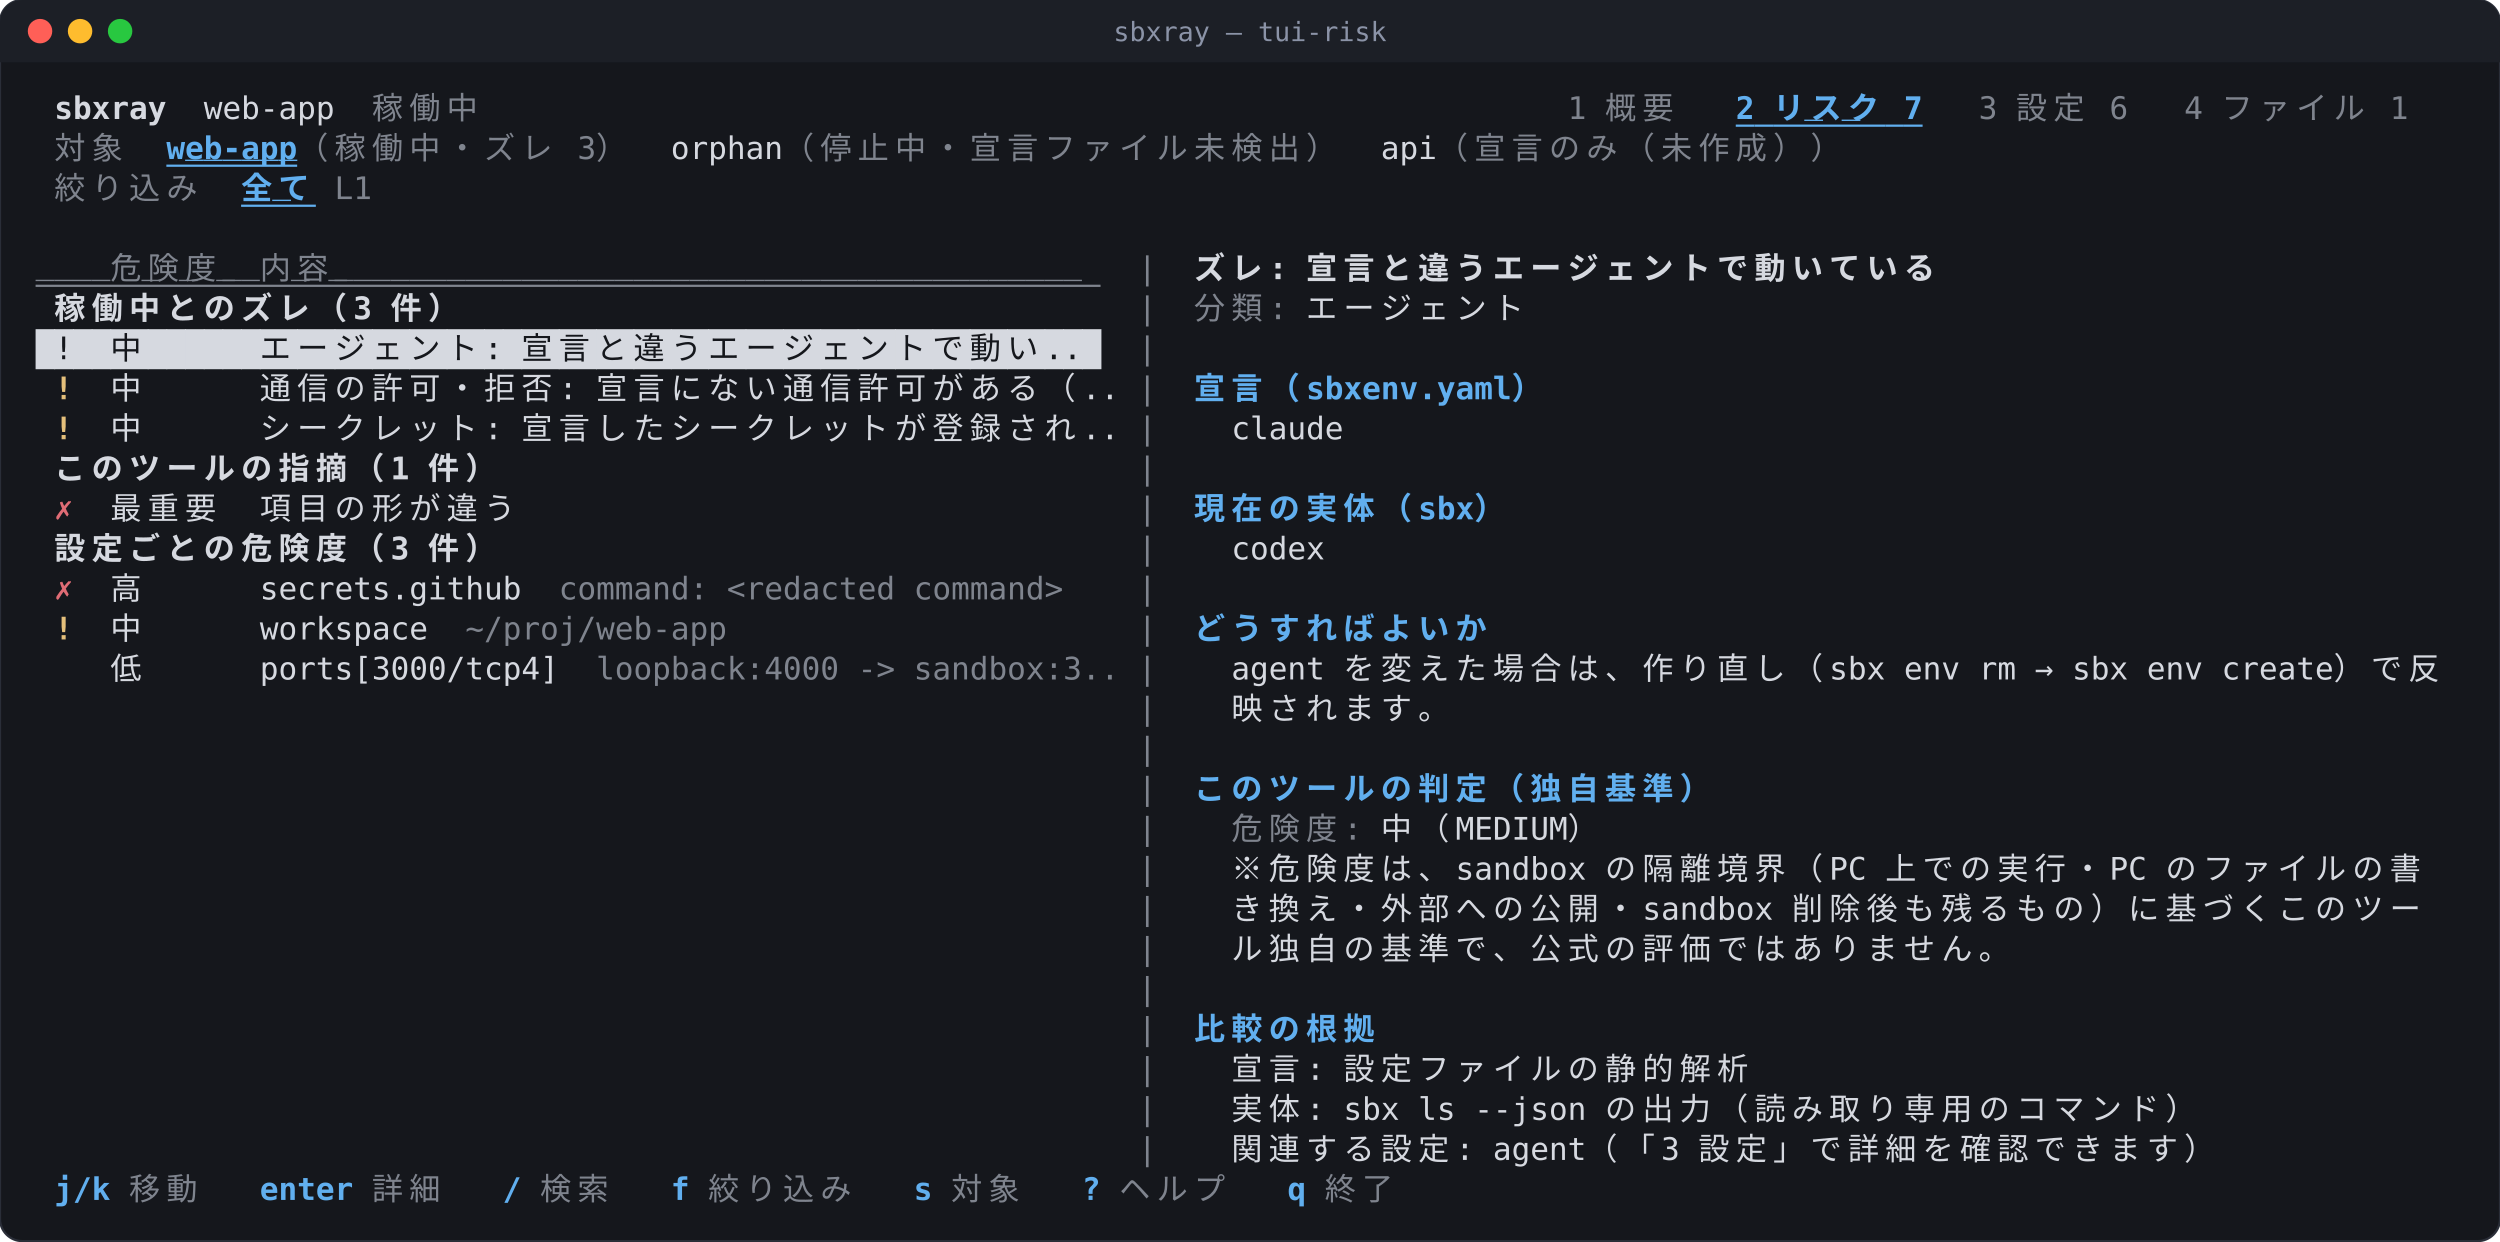
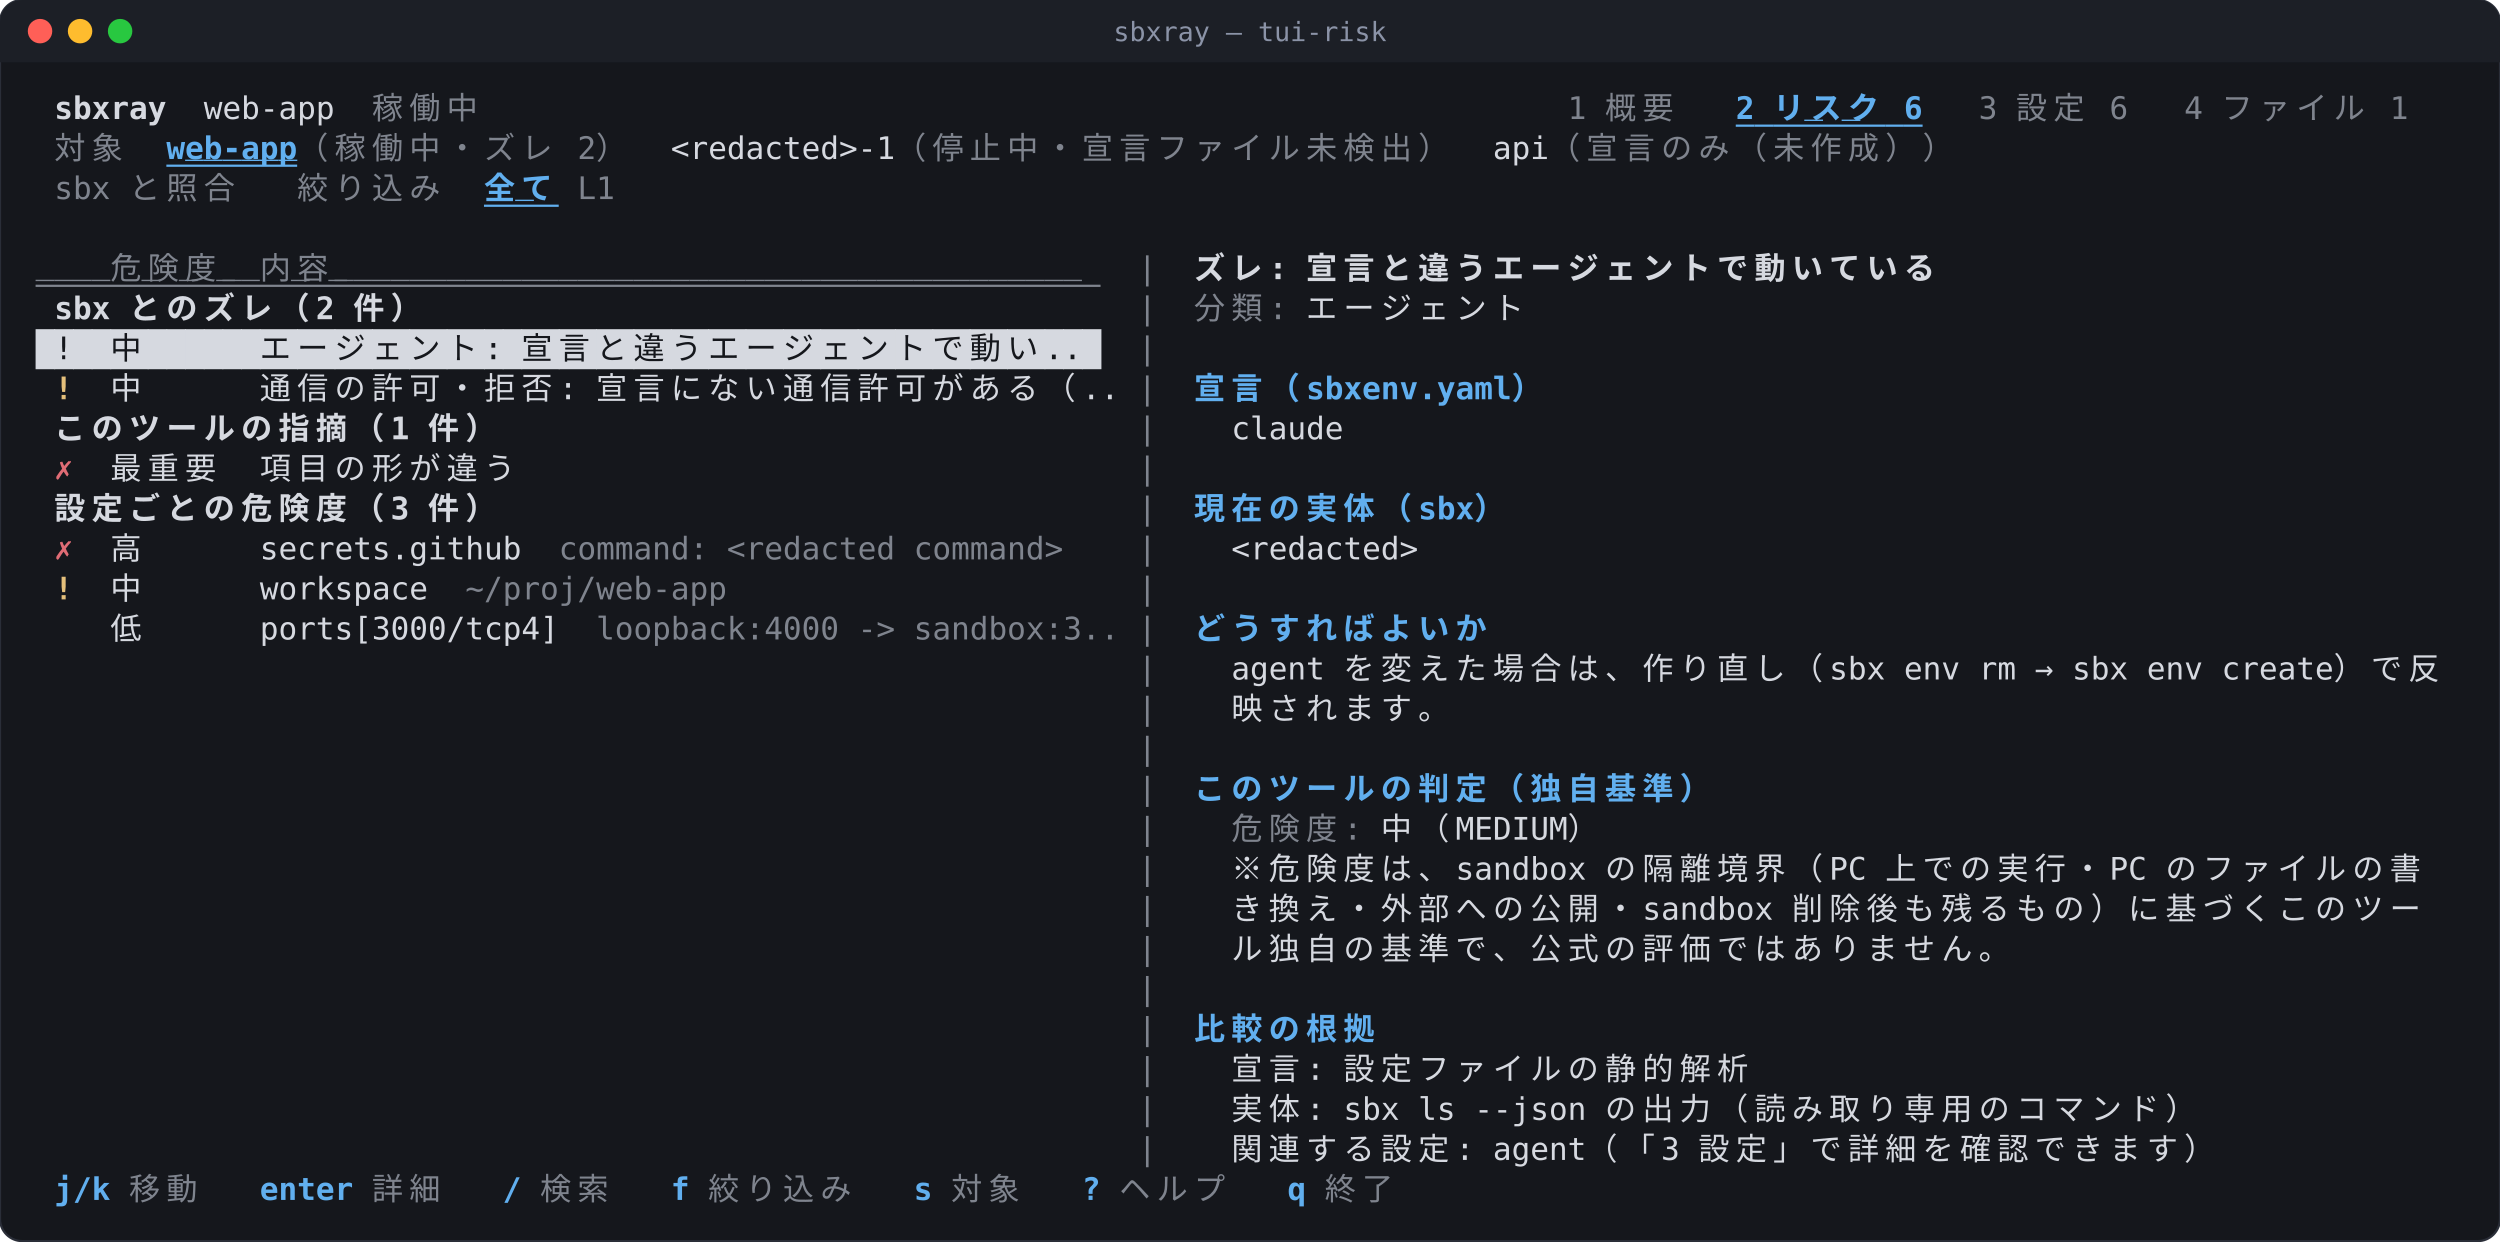
<svg xmlns="http://www.w3.org/2000/svg" width="1124" height="558" viewBox="0 0 1124 558">
  <style>text{font-family:"DejaVu Sans Mono","Menlo","Consolas","Noto Sans Mono CJK JP","Noto Sans CJK JP","Hiragino Sans",monospace;font-size:14px;white-space:pre}</style>
  <rect width="1124" height="558" rx="10" fill="#15171c" stroke="#2a2e38" />
  <path d="M10 0H1114A10 10 0 0 1 1124 10V28H0V10A10 10 0 0 1 10 0Z" fill="#1c1f26" />
  <circle cx="18" cy="14" r="5.5" fill="#ff5f57" />
  <circle cx="36" cy="14" r="5.5" fill="#febc2e" />
  <circle cx="54" cy="14" r="5.5" fill="#28c840" />
  <text x="562" y="18.5" text-anchor="middle" fill="#8b93a7" style="font-size:12px">sbxray — tui-risk</text>
  <rect x="16.0" y="148" width="8.8" height="18" fill="#d6d9e0" />
  <rect x="24.4" y="148" width="8.8" height="18" fill="#d6d9e0" />
  <rect x="32.8" y="148" width="8.8" height="18" fill="#d6d9e0" />
  <rect x="41.2" y="148" width="8.8" height="18" fill="#d6d9e0" />
  <rect x="49.6" y="148" width="17.2" height="18" fill="#d6d9e0" />
  <rect x="66.4" y="148" width="8.8" height="18" fill="#d6d9e0" />
  <rect x="74.8" y="148" width="8.8" height="18" fill="#d6d9e0" />
  <rect x="83.2" y="148" width="8.8" height="18" fill="#d6d9e0" />
  <rect x="91.6" y="148" width="8.8" height="18" fill="#d6d9e0" />
  <rect x="100.0" y="148" width="8.8" height="18" fill="#d6d9e0" />
  <rect x="108.4" y="148" width="8.8" height="18" fill="#d6d9e0" />
  <rect x="116.8" y="148" width="17.2" height="18" fill="#d6d9e0" />
  <rect x="133.6" y="148" width="17.2" height="18" fill="#d6d9e0" />
  <rect x="150.4" y="148" width="17.2" height="18" fill="#d6d9e0" />
  <rect x="167.2" y="148" width="17.2" height="18" fill="#d6d9e0" />
  <rect x="184.0" y="148" width="17.2" height="18" fill="#d6d9e0" />
  <rect x="200.8" y="148" width="17.2" height="18" fill="#d6d9e0" />
  <rect x="217.6" y="148" width="8.8" height="18" fill="#d6d9e0" />
  <rect x="226.0" y="148" width="8.8" height="18" fill="#d6d9e0" />
  <rect x="234.4" y="148" width="17.2" height="18" fill="#d6d9e0" />
  <rect x="251.2" y="148" width="17.2" height="18" fill="#d6d9e0" />
  <rect x="268.0" y="148" width="17.2" height="18" fill="#d6d9e0" />
  <rect x="284.8" y="148" width="17.2" height="18" fill="#d6d9e0" />
  <rect x="301.6" y="148" width="17.2" height="18" fill="#d6d9e0" />
  <rect x="318.4" y="148" width="17.2" height="18" fill="#d6d9e0" />
  <rect x="335.2" y="148" width="17.2" height="18" fill="#d6d9e0" />
  <rect x="352.0" y="148" width="17.2" height="18" fill="#d6d9e0" />
  <rect x="368.8" y="148" width="17.2" height="18" fill="#d6d9e0" />
  <rect x="385.6" y="148" width="17.2" height="18" fill="#d6d9e0" />
  <rect x="402.4" y="148" width="17.2" height="18" fill="#d6d9e0" />
  <rect x="419.2" y="148" width="17.2" height="18" fill="#d6d9e0" />
  <rect x="436.0" y="148" width="17.2" height="18" fill="#d6d9e0" />
  <rect x="452.8" y="148" width="17.2" height="18" fill="#d6d9e0" />
  <rect x="469.6" y="148" width="8.8" height="18" fill="#d6d9e0" />
  <rect x="478.0" y="148" width="8.8" height="18" fill="#d6d9e0" />
  <rect x="486.4" y="148" width="8.8" height="18" fill="#d6d9e0" />
  <text y="53.5" fill="#d6d9e0" font-weight="bold">
    <tspan x="24.4">s</tspan>
    <tspan x="32.8">b</tspan>
    <tspan x="41.2">x</tspan>
    <tspan x="49.6">r</tspan>
    <tspan x="58.0">a</tspan>
    <tspan x="66.4">y</tspan>
  </text>
  <text y="53.5" fill="#d6d9e0">
    <tspan x="91.6">w</tspan>
    <tspan x="100.0">e</tspan>
    <tspan x="108.4">b</tspan>
    <tspan x="116.8">-</tspan>
    <tspan x="125.2">a</tspan>
    <tspan x="133.6">p</tspan>
    <tspan x="142.0">p</tspan>
  </text>
  <text y="53.5" fill="#7f848e">
    <tspan x="167.2">稼</tspan>
    <tspan x="184.0">働</tspan>
    <tspan x="200.8">中</tspan>
  </text>
  <text y="53.5" fill="#7f848e">
    <tspan x="704.8">1</tspan>
  </text>
  <text y="53.5" fill="#7f848e">
    <tspan x="721.6">概</tspan>
    <tspan x="738.4">要</tspan>
  </text>
  <text y="53.5" fill="#61afef" font-weight="bold" text-decoration="underline">
    <tspan x="780.4">2</tspan>
  </text>
  <rect x="780.4" y="56" width="8.4" height="1" fill="#61afef" />
  <text y="53.5" fill="#61afef" text-decoration="underline">
    <tspan x="788.8"> </tspan>
  </text>
  <rect x="788.8" y="56" width="8.4" height="1" fill="#61afef" />
  <text y="53.5" fill="#61afef" font-weight="bold" text-decoration="underline">
    <tspan x="797.2">リ</tspan>
    <tspan x="814.0">ス</tspan>
    <tspan x="830.8">ク</tspan>
  </text>
  <rect x="797.2" y="56" width="50.4" height="1" fill="#61afef" />
  <text y="53.5" fill="#61afef" text-decoration="underline">
    <tspan x="847.6"> </tspan>
  </text>
  <rect x="847.6" y="56" width="8.4" height="1" fill="#61afef" />
  <text y="53.5" fill="#61afef" font-weight="bold" text-decoration="underline">
-     <tspan x="856.0">7</tspan>
+     <tspan x="856.0">6</tspan>
  </text>
  <rect x="856" y="56" width="8.4" height="1" fill="#61afef" />
  <text y="53.5" fill="#7f848e">
    <tspan x="889.6">3</tspan>
  </text>
  <text y="53.5" fill="#7f848e">
    <tspan x="906.4">設</tspan>
    <tspan x="923.2">定</tspan>
  </text>
  <text y="53.5" fill="#7f848e">
    <tspan x="948.4">6</tspan>
  </text>
  <text y="53.5" fill="#7f848e">
    <tspan x="982.0">4</tspan>
  </text>
  <text y="53.5" fill="#7f848e">
    <tspan x="998.8">フ</tspan>
    <tspan x="1015.6">ァ</tspan>
    <tspan x="1032.4">イ</tspan>
    <tspan x="1049.2">ル</tspan>
  </text>
  <text y="53.5" fill="#7f848e">
    <tspan x="1074.4">1</tspan>
  </text>
  <text y="71.5" fill="#7f848e">
    <tspan x="24.4">対</tspan>
    <tspan x="41.2">象</tspan>
  </text>
  <text y="71.5" fill="#61afef" font-weight="bold" text-decoration="underline">
    <tspan x="74.8">w</tspan>
    <tspan x="83.2">e</tspan>
    <tspan x="91.6">b</tspan>
    <tspan x="100.0">-</tspan>
    <tspan x="108.4">a</tspan>
    <tspan x="116.8">p</tspan>
    <tspan x="125.2">p</tspan>
  </text>
  <rect x="74.8" y="74" width="58.8" height="1" fill="#61afef" />
  <text y="71.5" fill="#7f848e">
    <tspan x="133.6">（</tspan>
    <tspan x="150.4">稼</tspan>
    <tspan x="167.2">働</tspan>
    <tspan x="184.0">中</tspan>
    <tspan x="200.8">・</tspan>
    <tspan x="217.6">ズ</tspan>
    <tspan x="234.4">レ</tspan>
  </text>
  <text y="71.5" fill="#7f848e">
-     <tspan x="259.6">3</tspan>
+     <tspan x="259.6">2</tspan>
    <tspan x="268.0">）</tspan>
  </text>
  <text y="71.5" fill="#d6d9e0">
-     <tspan x="301.6">o</tspan>
+     <tspan x="301.6">&lt;</tspan>
    <tspan x="310.0">r</tspan>
-     <tspan x="318.4">p</tspan>
-     <tspan x="326.8">h</tspan>
+     <tspan x="318.4">e</tspan>
+     <tspan x="326.8">d</tspan>
    <tspan x="335.2">a</tspan>
-     <tspan x="343.6">n</tspan>
+     <tspan x="343.6">c</tspan>
+     <tspan x="352.0">t</tspan>
+     <tspan x="360.4">e</tspan>
+     <tspan x="368.8">d</tspan>
+     <tspan x="377.2">&gt;</tspan>
+     <tspan x="385.6">-</tspan>
+     <tspan x="394.0">1</tspan>
  </text>
  <text y="71.5" fill="#7f848e">
-     <tspan x="352.0">（</tspan>
-     <tspan x="368.8">停</tspan>
-     <tspan x="385.6">止</tspan>
-     <tspan x="402.4">中</tspan>
-     <tspan x="419.2">・</tspan>
-     <tspan x="436.0">宣</tspan>
-     <tspan x="452.8">言</tspan>
-     <tspan x="469.6">フ</tspan>
-     <tspan x="486.4">ァ</tspan>
-     <tspan x="503.2">イ</tspan>
-     <tspan x="520.0">ル</tspan>
-     <tspan x="536.8">未</tspan>
-     <tspan x="553.6">検</tspan>
-     <tspan x="570.4">出</tspan>
-     <tspan x="587.2">）</tspan>
+     <tspan x="402.4">（</tspan>
+     <tspan x="419.2">停</tspan>
+     <tspan x="436.0">止</tspan>
+     <tspan x="452.8">中</tspan>
+     <tspan x="469.6">・</tspan>
+     <tspan x="486.4">宣</tspan>
+     <tspan x="503.2">言</tspan>
+     <tspan x="520.0">フ</tspan>
+     <tspan x="536.8">ァ</tspan>
+     <tspan x="553.6">イ</tspan>
+     <tspan x="570.4">ル</tspan>
+     <tspan x="587.2">未</tspan>
+     <tspan x="604.0">検</tspan>
+     <tspan x="620.8">出</tspan>
+     <tspan x="637.6">）</tspan>
  </text>
  <text y="71.5" fill="#d6d9e0">
-     <tspan x="620.8">a</tspan>
-     <tspan x="629.2">p</tspan>
-     <tspan x="637.6">i</tspan>
+     <tspan x="671.2">a</tspan>
+     <tspan x="679.6">p</tspan>
+     <tspan x="688.0">i</tspan>
  </text>
  <text y="71.5" fill="#7f848e">
-     <tspan x="646.0">（</tspan>
-     <tspan x="662.8">宣</tspan>
-     <tspan x="679.6">言</tspan>
-     <tspan x="696.4">の</tspan>
-     <tspan x="713.2">み</tspan>
-     <tspan x="730.0">（</tspan>
-     <tspan x="746.8">未</tspan>
-     <tspan x="763.6">作</tspan>
-     <tspan x="780.4">成</tspan>
-     <tspan x="797.2">）</tspan>
-     <tspan x="814.0">）</tspan>
+     <tspan x="696.4">（</tspan>
+     <tspan x="713.2">宣</tspan>
+     <tspan x="730.0">言</tspan>
+     <tspan x="746.8">の</tspan>
+     <tspan x="763.6">み</tspan>
+     <tspan x="780.4">（</tspan>
+     <tspan x="797.2">未</tspan>
+     <tspan x="814.0">作</tspan>
+     <tspan x="830.8">成</tspan>
+     <tspan x="847.6">）</tspan>
+     <tspan x="864.4">）</tspan>
  </text>
  <text y="89.5" fill="#7f848e">
-     <tspan x="24.4">絞</tspan>
-     <tspan x="41.2">り</tspan>
-     <tspan x="58.0">込</tspan>
-     <tspan x="74.8">み</tspan>
+     <tspan x="24.4">s</tspan>
+     <tspan x="32.8">b</tspan>
+     <tspan x="41.2">x</tspan>
+   </text>
+   <text y="89.5" fill="#7f848e">
+     <tspan x="58.0">と</tspan>
+     <tspan x="74.8">照</tspan>
+     <tspan x="91.6">合</tspan>
+   </text>
+   <text y="89.5" fill="#7f848e">
+     <tspan x="133.6">絞</tspan>
+     <tspan x="150.4">り</tspan>
+     <tspan x="167.2">込</tspan>
+     <tspan x="184.0">み</tspan>
  </text>
  <text y="89.5" fill="#61afef" font-weight="bold" text-decoration="underline">
-     <tspan x="108.4">全</tspan>
-     <tspan x="125.2">て</tspan>
-   </text>
-   <rect x="108.4" y="92" width="33.6" height="1" fill="#61afef" />
+     <tspan x="217.6">全</tspan>
+     <tspan x="234.4">て</tspan>
+   </text>
+   <rect x="217.6" y="92" width="33.6" height="1" fill="#61afef" />
  <text y="89.5" fill="#7f848e">
-     <tspan x="150.4">L</tspan>
-     <tspan x="158.8">1</tspan>
+     <tspan x="259.6">L</tspan>
+     <tspan x="268.0">1</tspan>
  </text>
  <text y="125.5" fill="#7f848e" text-decoration="underline">
    <tspan x="16.0"> </tspan>
    <tspan x="24.4"> </tspan>
    <tspan x="32.8"> </tspan>
    <tspan x="41.2"> </tspan>
    <tspan x="49.6">危</tspan>
    <tspan x="66.4">険</tspan>
    <tspan x="83.2">度</tspan>
    <tspan x="100.0"> </tspan>
    <tspan x="108.4"> </tspan>
    <tspan x="116.8">内</tspan>
    <tspan x="133.6">容</tspan>
    <tspan x="150.4"> </tspan>
    <tspan x="158.8"> </tspan>
    <tspan x="167.2"> </tspan>
    <tspan x="175.6"> </tspan>
    <tspan x="184.0"> </tspan>
    <tspan x="192.4"> </tspan>
    <tspan x="200.8"> </tspan>
    <tspan x="209.2"> </tspan>
    <tspan x="217.6"> </tspan>
    <tspan x="226.0"> </tspan>
    <tspan x="234.4"> </tspan>
    <tspan x="242.8"> </tspan>
    <tspan x="251.2"> </tspan>
    <tspan x="259.6"> </tspan>
    <tspan x="268.0"> </tspan>
    <tspan x="276.4"> </tspan>
    <tspan x="284.8"> </tspan>
    <tspan x="293.2"> </tspan>
    <tspan x="301.6"> </tspan>
    <tspan x="310.0"> </tspan>
    <tspan x="318.4"> </tspan>
    <tspan x="326.8"> </tspan>
    <tspan x="335.2"> </tspan>
    <tspan x="343.6"> </tspan>
    <tspan x="352.0"> </tspan>
    <tspan x="360.4"> </tspan>
    <tspan x="368.8"> </tspan>
    <tspan x="377.2"> </tspan>
    <tspan x="385.6"> </tspan>
    <tspan x="394.0"> </tspan>
    <tspan x="402.4"> </tspan>
    <tspan x="410.8"> </tspan>
    <tspan x="419.2"> </tspan>
    <tspan x="427.6"> </tspan>
    <tspan x="436.0"> </tspan>
    <tspan x="444.4"> </tspan>
    <tspan x="452.8"> </tspan>
    <tspan x="461.2"> </tspan>
    <tspan x="469.6"> </tspan>
    <tspan x="478.0"> </tspan>
    <tspan x="486.4"> </tspan>
  </text>
  <rect x="16" y="128" width="478.8" height="1" fill="#7f848e" />
  <text y="125.5" fill="#7f848e">
    <tspan x="511.6">|</tspan>
  </text>
  <text y="125.5" fill="#d6d9e0" font-weight="bold">
    <tspan x="536.8">ズ</tspan>
    <tspan x="553.6">レ</tspan>
    <tspan x="570.4">:</tspan>
  </text>
  <text y="125.5" fill="#d6d9e0" font-weight="bold">
    <tspan x="587.2">宣</tspan>
    <tspan x="604.0">言</tspan>
    <tspan x="620.8">と</tspan>
    <tspan x="637.6">違</tspan>
    <tspan x="654.4">う</tspan>
    <tspan x="671.2">エ</tspan>
    <tspan x="688.0">ー</tspan>
    <tspan x="704.8">ジ</tspan>
    <tspan x="721.6">ェ</tspan>
    <tspan x="738.4">ン</tspan>
    <tspan x="755.2">ト</tspan>
    <tspan x="772.0">で</tspan>
    <tspan x="788.8">動</tspan>
    <tspan x="805.6">い</tspan>
    <tspan x="822.4">て</tspan>
    <tspan x="839.2">い</tspan>
    <tspan x="856.0">る</tspan>
  </text>
  <text y="143.5" fill="#d6d9e0" font-weight="bold">
-     <tspan x="24.4">稼</tspan>
-     <tspan x="41.2">働</tspan>
-     <tspan x="58.0">中</tspan>
-     <tspan x="74.8">と</tspan>
-     <tspan x="91.6">の</tspan>
-     <tspan x="108.4">ズ</tspan>
-     <tspan x="125.2">レ</tspan>
-     <tspan x="142.0">（</tspan>
-     <tspan x="158.8">3</tspan>
+     <tspan x="24.4">s</tspan>
+     <tspan x="32.8">b</tspan>
+     <tspan x="41.2">x</tspan>
  </text>
  <text y="143.5" fill="#d6d9e0" font-weight="bold">
-     <tspan x="175.6">件</tspan>
-     <tspan x="192.4">）</tspan>
+     <tspan x="58.0">と</tspan>
+     <tspan x="74.8">の</tspan>
+     <tspan x="91.6">ズ</tspan>
+     <tspan x="108.4">レ</tspan>
+     <tspan x="125.2">（</tspan>
+     <tspan x="142.0">2</tspan>
+   </text>
+   <text y="143.5" fill="#d6d9e0" font-weight="bold">
+     <tspan x="158.8">件</tspan>
+     <tspan x="175.6">）</tspan>
  </text>
  <text y="143.5" fill="#7f848e">
    <tspan x="511.6">|</tspan>
  </text>
  <text y="143.5" fill="#7f848e">
    <tspan x="536.8">分</tspan>
    <tspan x="553.6">類</tspan>
    <tspan x="570.4">:</tspan>
  </text>
  <text y="143.5" fill="#d6d9e0">
    <tspan x="587.2">エ</tspan>
    <tspan x="604.0">ー</tspan>
    <tspan x="620.8">ジ</tspan>
    <tspan x="637.6">ェ</tspan>
    <tspan x="654.4">ン</tspan>
    <tspan x="671.2">ト</tspan>
  </text>
  <text y="161.5" fill="#15171c">
    <tspan x="24.4">!</tspan>
  </text>
  <text y="161.5" fill="#15171c">
    <tspan x="49.6">中</tspan>
  </text>
  <text y="161.5" fill="#15171c">
    <tspan x="116.8">エ</tspan>
    <tspan x="133.6">ー</tspan>
    <tspan x="150.4">ジ</tspan>
    <tspan x="167.2">ェ</tspan>
    <tspan x="184.0">ン</tspan>
    <tspan x="200.8">ト</tspan>
    <tspan x="217.6">:</tspan>
  </text>
  <text y="161.5" fill="#15171c">
    <tspan x="234.4">宣</tspan>
    <tspan x="251.2">言</tspan>
    <tspan x="268.0">と</tspan>
    <tspan x="284.8">違</tspan>
    <tspan x="301.6">う</tspan>
    <tspan x="318.4">エ</tspan>
    <tspan x="335.2">ー</tspan>
    <tspan x="352.0">ジ</tspan>
    <tspan x="368.8">ェ</tspan>
    <tspan x="385.6">ン</tspan>
    <tspan x="402.4">ト</tspan>
    <tspan x="419.2">で</tspan>
    <tspan x="436.0">動</tspan>
    <tspan x="452.8">い</tspan>
    <tspan x="469.6">.</tspan>
    <tspan x="478.0">.</tspan>
  </text>
  <text y="161.5" fill="#7f848e">
    <tspan x="511.6">|</tspan>
  </text>
  <text y="179.5" fill="#e5c07b" font-weight="bold">
    <tspan x="24.4">!</tspan>
  </text>
  <text y="179.5" fill="#d6d9e0">
    <tspan x="49.6">中</tspan>
  </text>
  <text y="179.5" fill="#d6d9e0">
    <tspan x="116.8">通</tspan>
    <tspan x="133.6">信</tspan>
    <tspan x="150.4">の</tspan>
    <tspan x="167.2">許</tspan>
    <tspan x="184.0">可</tspan>
    <tspan x="200.8">・</tspan>
    <tspan x="217.6">拒</tspan>
    <tspan x="234.4">否</tspan>
    <tspan x="251.2">:</tspan>
  </text>
  <text y="179.5" fill="#d6d9e0">
    <tspan x="268.0">宣</tspan>
    <tspan x="284.8">言</tspan>
    <tspan x="301.6">に</tspan>
    <tspan x="318.4">な</tspan>
    <tspan x="335.2">い</tspan>
    <tspan x="352.0">通</tspan>
    <tspan x="368.8">信</tspan>
    <tspan x="385.6">許</tspan>
    <tspan x="402.4">可</tspan>
    <tspan x="419.2">が</tspan>
    <tspan x="436.0">あ</tspan>
    <tspan x="452.8">る</tspan>
    <tspan x="469.6">（</tspan>
    <tspan x="486.4">.</tspan>
    <tspan x="494.8">.</tspan>
  </text>
  <text y="179.5" fill="#7f848e">
    <tspan x="511.6">|</tspan>
  </text>
  <text y="179.5" fill="#61afef" font-weight="bold">
    <tspan x="536.8">宣</tspan>
    <tspan x="553.6">言</tspan>
    <tspan x="570.4">（</tspan>
    <tspan x="587.2">s</tspan>
    <tspan x="595.6">b</tspan>
    <tspan x="604.0">x</tspan>
    <tspan x="612.4">e</tspan>
    <tspan x="620.8">n</tspan>
    <tspan x="629.2">v</tspan>
    <tspan x="637.6">.</tspan>
    <tspan x="646.0">y</tspan>
    <tspan x="654.4">a</tspan>
    <tspan x="662.8">m</tspan>
    <tspan x="671.2">l</tspan>
    <tspan x="679.6">）</tspan>
  </text>
-   <text y="197.5" fill="#e5c07b" font-weight="bold">
-     <tspan x="24.4">!</tspan>
-   </text>
-   <text y="197.5" fill="#d6d9e0">
-     <tspan x="49.6">中</tspan>
-   </text>
-   <text y="197.5" fill="#d6d9e0">
-     <tspan x="116.8">シ</tspan>
-     <tspan x="133.6">ー</tspan>
-     <tspan x="150.4">ク</tspan>
-     <tspan x="167.2">レ</tspan>
-     <tspan x="184.0">ッ</tspan>
-     <tspan x="200.8">ト</tspan>
-     <tspan x="217.6">:</tspan>
-   </text>
-   <text y="197.5" fill="#d6d9e0">
-     <tspan x="234.4">宣</tspan>
-     <tspan x="251.2">言</tspan>
-     <tspan x="268.0">し</tspan>
-     <tspan x="284.8">た</tspan>
-     <tspan x="301.6">シ</tspan>
-     <tspan x="318.4">ー</tspan>
-     <tspan x="335.2">ク</tspan>
-     <tspan x="352.0">レ</tspan>
-     <tspan x="368.8">ッ</tspan>
-     <tspan x="385.6">ト</tspan>
-     <tspan x="402.4">が</tspan>
-     <tspan x="419.2">登</tspan>
-     <tspan x="436.0">録</tspan>
-     <tspan x="452.8">さ</tspan>
-     <tspan x="469.6">れ</tspan>
-     <tspan x="486.4">.</tspan>
-     <tspan x="494.8">.</tspan>
-   </text>
-   <text y="197.5" fill="#7f848e">
-     <tspan x="511.6">|</tspan>
-   </text>
-   <text y="197.5" fill="#d6d9e0">
-     <tspan x="553.6">c</tspan>
-     <tspan x="562.0">l</tspan>
-     <tspan x="570.4">a</tspan>
-     <tspan x="578.8">u</tspan>
-     <tspan x="587.2">d</tspan>
-     <tspan x="595.6">e</tspan>
-   </text>
-   <text y="215.5" fill="#d6d9e0" font-weight="bold">
+   <text y="197.5" fill="#d6d9e0" font-weight="bold">
    <tspan x="24.4">こ</tspan>
    <tspan x="41.2">の</tspan>
    <tspan x="58.0">ツ</tspan>
    <tspan x="74.8">ー</tspan>
    <tspan x="91.6">ル</tspan>
    <tspan x="108.4">の</tspan>
    <tspan x="125.2">指</tspan>
    <tspan x="142.0">摘</tspan>
    <tspan x="158.8">（</tspan>
    <tspan x="175.6">1</tspan>
  </text>
-   <text y="215.5" fill="#d6d9e0" font-weight="bold">
+   <text y="197.5" fill="#d6d9e0" font-weight="bold">
    <tspan x="192.4">件</tspan>
    <tspan x="209.2">）</tspan>
  </text>
-   <text y="215.5" fill="#7f848e">
-     <tspan x="511.6">|</tspan>
-   </text>
-   <text y="233.5" fill="#e06c75" font-weight="bold">
+   <text y="197.5" fill="#7f848e">
+     <tspan x="511.6">|</tspan>
+   </text>
+   <text y="197.5" fill="#d6d9e0">
+     <tspan x="553.6">c</tspan>
+     <tspan x="562.0">l</tspan>
+     <tspan x="570.4">a</tspan>
+     <tspan x="578.8">u</tspan>
+     <tspan x="587.2">d</tspan>
+     <tspan x="595.6">e</tspan>
+   </text>
+   <text y="215.5" fill="#e06c75" font-weight="bold">
    <tspan x="24.4">✗</tspan>
  </text>
-   <text y="233.5" fill="#d6d9e0">
+   <text y="215.5" fill="#d6d9e0">
    <tspan x="49.6">最</tspan>
    <tspan x="66.4">重</tspan>
    <tspan x="83.2">要</tspan>
  </text>
-   <text y="233.5" fill="#d6d9e0">
+   <text y="215.5" fill="#d6d9e0">
    <tspan x="116.8">項</tspan>
    <tspan x="133.6">目</tspan>
    <tspan x="150.4">の</tspan>
    <tspan x="167.2">形</tspan>
    <tspan x="184.0">が</tspan>
    <tspan x="200.8">違</tspan>
    <tspan x="217.6">う</tspan>
+   </text>
+   <text y="215.5" fill="#7f848e">
+     <tspan x="511.6">|</tspan>
+   </text>
+   <text y="233.5" fill="#d6d9e0" font-weight="bold">
+     <tspan x="24.4">設</tspan>
+     <tspan x="41.2">定</tspan>
+     <tspan x="58.0">ご</tspan>
+     <tspan x="74.8">と</tspan>
+     <tspan x="91.6">の</tspan>
+     <tspan x="108.4">危</tspan>
+     <tspan x="125.2">険</tspan>
+     <tspan x="142.0">度</tspan>
+     <tspan x="158.8">（</tspan>
+     <tspan x="175.6">3</tspan>
+   </text>
+   <text y="233.5" fill="#d6d9e0" font-weight="bold">
+     <tspan x="192.4">件</tspan>
+     <tspan x="209.2">）</tspan>
  </text>
  <text y="233.5" fill="#7f848e">
    <tspan x="511.6">|</tspan>
  </text>
  <text y="233.5" fill="#61afef" font-weight="bold">
    <tspan x="536.8">現</tspan>
    <tspan x="553.6">在</tspan>
    <tspan x="570.4">の</tspan>
    <tspan x="587.2">実</tspan>
    <tspan x="604.0">体</tspan>
    <tspan x="620.8">（</tspan>
    <tspan x="637.6">s</tspan>
    <tspan x="646.0">b</tspan>
    <tspan x="654.4">x</tspan>
    <tspan x="662.8">）</tspan>
  </text>
-   <text y="251.5" fill="#d6d9e0" font-weight="bold">
-     <tspan x="24.4">設</tspan>
-     <tspan x="41.2">定</tspan>
-     <tspan x="58.0">ご</tspan>
-     <tspan x="74.8">と</tspan>
-     <tspan x="91.6">の</tspan>
-     <tspan x="108.4">危</tspan>
-     <tspan x="125.2">険</tspan>
-     <tspan x="142.0">度</tspan>
-     <tspan x="158.8">（</tspan>
-     <tspan x="175.6">3</tspan>
-   </text>
-   <text y="251.5" fill="#d6d9e0" font-weight="bold">
-     <tspan x="192.4">件</tspan>
-     <tspan x="209.2">）</tspan>
-   </text>
-   <text y="251.5" fill="#7f848e">
-     <tspan x="511.6">|</tspan>
+   <text y="251.5" fill="#e06c75" font-weight="bold">
+     <tspan x="24.4">✗</tspan>
  </text>
  <text y="251.5" fill="#d6d9e0">
-     <tspan x="553.6">c</tspan>
-     <tspan x="562.0">o</tspan>
-     <tspan x="570.4">d</tspan>
-     <tspan x="578.8">e</tspan>
-     <tspan x="587.2">x</tspan>
-   </text>
-   <text y="269.5" fill="#e06c75" font-weight="bold">
-     <tspan x="24.4">✗</tspan>
-   </text>
-   <text y="269.5" fill="#d6d9e0">
    <tspan x="49.6">高</tspan>
  </text>
-   <text y="269.5" fill="#d6d9e0">
+   <text y="251.5" fill="#d6d9e0">
    <tspan x="116.8">s</tspan>
    <tspan x="125.2">e</tspan>
    <tspan x="133.6">c</tspan>
    <tspan x="142.0">r</tspan>
    <tspan x="150.4">e</tspan>
    <tspan x="158.8">t</tspan>
    <tspan x="167.2">s</tspan>
    <tspan x="175.6">.</tspan>
    <tspan x="184.0">g</tspan>
    <tspan x="192.4">i</tspan>
    <tspan x="200.8">t</tspan>
    <tspan x="209.2">h</tspan>
    <tspan x="217.6">u</tspan>
    <tspan x="226.0">b</tspan>
  </text>
-   <text y="269.5" fill="#7f848e">
+   <text y="251.5" fill="#7f848e">
    <tspan x="251.2">c</tspan>
    <tspan x="259.6">o</tspan>
    <tspan x="268.0">m</tspan>
    <tspan x="276.4">m</tspan>
    <tspan x="284.8">a</tspan>
    <tspan x="293.2">n</tspan>
    <tspan x="301.6">d</tspan>
    <tspan x="310.0">:</tspan>
  </text>
-   <text y="269.5" fill="#7f848e">
+   <text y="251.5" fill="#7f848e">
    <tspan x="326.8">&lt;</tspan>
    <tspan x="335.2">r</tspan>
    <tspan x="343.6">e</tspan>
    <tspan x="352.0">d</tspan>
    <tspan x="360.4">a</tspan>
    <tspan x="368.8">c</tspan>
    <tspan x="377.2">t</tspan>
    <tspan x="385.6">e</tspan>
    <tspan x="394.0">d</tspan>
  </text>
-   <text y="269.5" fill="#7f848e">
+   <text y="251.5" fill="#7f848e">
    <tspan x="410.8">c</tspan>
    <tspan x="419.2">o</tspan>
    <tspan x="427.6">m</tspan>
    <tspan x="436.0">m</tspan>
    <tspan x="444.4">a</tspan>
    <tspan x="452.8">n</tspan>
    <tspan x="461.2">d</tspan>
    <tspan x="469.6">&gt;</tspan>
  </text>
-   <text y="269.5" fill="#7f848e">
-     <tspan x="511.6">|</tspan>
-   </text>
-   <text y="287.5" fill="#e5c07b" font-weight="bold">
+   <text y="251.5" fill="#7f848e">
+     <tspan x="511.6">|</tspan>
+   </text>
+   <text y="251.5" fill="#d6d9e0">
+     <tspan x="553.6">&lt;</tspan>
+     <tspan x="562.0">r</tspan>
+     <tspan x="570.4">e</tspan>
+     <tspan x="578.8">d</tspan>
+     <tspan x="587.2">a</tspan>
+     <tspan x="595.6">c</tspan>
+     <tspan x="604.0">t</tspan>
+     <tspan x="612.4">e</tspan>
+     <tspan x="620.8">d</tspan>
+     <tspan x="629.2">&gt;</tspan>
+   </text>
+   <text y="269.5" fill="#e5c07b" font-weight="bold">
    <tspan x="24.4">!</tspan>
  </text>
-   <text y="287.5" fill="#d6d9e0">
+   <text y="269.5" fill="#d6d9e0">
    <tspan x="49.6">中</tspan>
  </text>
-   <text y="287.5" fill="#d6d9e0">
+   <text y="269.5" fill="#d6d9e0">
    <tspan x="116.8">w</tspan>
    <tspan x="125.2">o</tspan>
    <tspan x="133.6">r</tspan>
    <tspan x="142.0">k</tspan>
    <tspan x="150.4">s</tspan>
    <tspan x="158.8">p</tspan>
    <tspan x="167.2">a</tspan>
    <tspan x="175.6">c</tspan>
    <tspan x="184.0">e</tspan>
  </text>
-   <text y="287.5" fill="#7f848e">
+   <text y="269.5" fill="#7f848e">
    <tspan x="209.2">~</tspan>
    <tspan x="217.6">/</tspan>
    <tspan x="226.0">p</tspan>
    <tspan x="234.4">r</tspan>
    <tspan x="242.8">o</tspan>
    <tspan x="251.2">j</tspan>
    <tspan x="259.6">/</tspan>
    <tspan x="268.0">w</tspan>
    <tspan x="276.4">e</tspan>
    <tspan x="284.8">b</tspan>
    <tspan x="293.2">-</tspan>
    <tspan x="301.6">a</tspan>
    <tspan x="310.0">p</tspan>
    <tspan x="318.4">p</tspan>
  </text>
-   <text y="287.5" fill="#7f848e">
-     <tspan x="511.6">|</tspan>
-   </text>
-   <text y="287.5" fill="#61afef" font-weight="bold">
-     <tspan x="536.8">ど</tspan>
-     <tspan x="553.6">う</tspan>
-     <tspan x="570.4">す</tspan>
-     <tspan x="587.2">れ</tspan>
-     <tspan x="604.0">ば</tspan>
-     <tspan x="620.8">よ</tspan>
-     <tspan x="637.6">い</tspan>
-     <tspan x="654.4">か</tspan>
-   </text>
-   <text y="305.5" fill="#d6d9e0">
+   <text y="269.5" fill="#7f848e">
+     <tspan x="511.6">|</tspan>
+   </text>
+   <text y="287.5" fill="#d6d9e0">
    <tspan x="49.6">低</tspan>
  </text>
-   <text y="305.5" fill="#d6d9e0">
+   <text y="287.5" fill="#d6d9e0">
    <tspan x="116.8">p</tspan>
    <tspan x="125.2">o</tspan>
    <tspan x="133.6">r</tspan>
    <tspan x="142.0">t</tspan>
    <tspan x="150.4">s</tspan>
    <tspan x="158.8">[</tspan>
    <tspan x="167.2">3</tspan>
    <tspan x="175.6">0</tspan>
    <tspan x="184.0">0</tspan>
    <tspan x="192.4">0</tspan>
    <tspan x="200.8">/</tspan>
    <tspan x="209.2">t</tspan>
    <tspan x="217.6">c</tspan>
    <tspan x="226.0">p</tspan>
    <tspan x="234.4">4</tspan>
    <tspan x="242.8">]</tspan>
  </text>
-   <text y="305.5" fill="#7f848e">
+   <text y="287.5" fill="#7f848e">
    <tspan x="268.0">l</tspan>
    <tspan x="276.4">o</tspan>
    <tspan x="284.8">o</tspan>
    <tspan x="293.2">p</tspan>
    <tspan x="301.6">b</tspan>
    <tspan x="310.0">a</tspan>
    <tspan x="318.4">c</tspan>
    <tspan x="326.8">k</tspan>
    <tspan x="335.2">:</tspan>
    <tspan x="343.6">4</tspan>
    <tspan x="352.0">0</tspan>
    <tspan x="360.4">0</tspan>
    <tspan x="368.8">0</tspan>
  </text>
-   <text y="305.5" fill="#7f848e">
+   <text y="287.5" fill="#7f848e">
    <tspan x="385.6">-</tspan>
    <tspan x="394.0">&gt;</tspan>
  </text>
-   <text y="305.5" fill="#7f848e">
+   <text y="287.5" fill="#7f848e">
    <tspan x="410.8">s</tspan>
    <tspan x="419.2">a</tspan>
    <tspan x="427.6">n</tspan>
    <tspan x="436.0">d</tspan>
    <tspan x="444.4">b</tspan>
    <tspan x="452.8">o</tspan>
    <tspan x="461.2">x</tspan>
    <tspan x="469.6">:</tspan>
    <tspan x="478.0">3</tspan>
    <tspan x="486.4">.</tspan>
    <tspan x="494.8">.</tspan>
+   </text>
+   <text y="287.5" fill="#7f848e">
+     <tspan x="511.6">|</tspan>
+   </text>
+   <text y="287.5" fill="#61afef" font-weight="bold">
+     <tspan x="536.8">ど</tspan>
+     <tspan x="553.6">う</tspan>
+     <tspan x="570.4">す</tspan>
+     <tspan x="587.2">れ</tspan>
+     <tspan x="604.0">ば</tspan>
+     <tspan x="620.8">よ</tspan>
+     <tspan x="637.6">い</tspan>
+     <tspan x="654.4">か</tspan>
  </text>
  <text y="305.5" fill="#7f848e">
    <tspan x="511.6">|</tspan>
  </text>
  <text y="305.5" fill="#d6d9e0">
    <tspan x="553.6">a</tspan>
    <tspan x="562.0">g</tspan>
    <tspan x="570.4">e</tspan>
    <tspan x="578.8">n</tspan>
    <tspan x="587.2">t</tspan>
  </text>
  <text y="305.5" fill="#d6d9e0">
    <tspan x="604.0">を</tspan>
    <tspan x="620.8">変</tspan>
    <tspan x="637.6">え</tspan>
    <tspan x="654.4">た</tspan>
    <tspan x="671.2">場</tspan>
    <tspan x="688.0">合</tspan>
    <tspan x="704.8">は</tspan>
    <tspan x="721.6">、</tspan>
    <tspan x="738.4">作</tspan>
    <tspan x="755.2">り</tspan>
    <tspan x="772.0">直</tspan>
    <tspan x="788.8">し</tspan>
    <tspan x="805.6">（</tspan>
    <tspan x="822.4">s</tspan>
    <tspan x="830.8">b</tspan>
    <tspan x="839.2">x</tspan>
  </text>
  <text y="305.5" fill="#d6d9e0">
    <tspan x="856.0">e</tspan>
    <tspan x="864.4">n</tspan>
    <tspan x="872.8">v</tspan>
  </text>
  <text y="305.5" fill="#d6d9e0">
    <tspan x="889.6">r</tspan>
    <tspan x="898.0">m</tspan>
  </text>
  <text y="305.5" fill="#d6d9e0">
    <tspan x="914.8">→</tspan>
  </text>
  <text y="305.5" fill="#d6d9e0">
    <tspan x="931.6">s</tspan>
    <tspan x="940.0">b</tspan>
    <tspan x="948.4">x</tspan>
  </text>
  <text y="305.5" fill="#d6d9e0">
    <tspan x="965.2">e</tspan>
    <tspan x="973.6">n</tspan>
    <tspan x="982.0">v</tspan>
  </text>
  <text y="305.5" fill="#d6d9e0">
    <tspan x="998.8">c</tspan>
    <tspan x="1007.2">r</tspan>
    <tspan x="1015.6">e</tspan>
    <tspan x="1024.0">a</tspan>
    <tspan x="1032.4">t</tspan>
    <tspan x="1040.8">e</tspan>
    <tspan x="1049.2">）</tspan>
    <tspan x="1066.0">で</tspan>
    <tspan x="1082.8">反</tspan>
  </text>
  <text y="323.5" fill="#7f848e">
    <tspan x="511.6">|</tspan>
  </text>
  <text y="323.5" fill="#d6d9e0">
    <tspan x="553.6">映</tspan>
    <tspan x="570.4">さ</tspan>
    <tspan x="587.2">れ</tspan>
    <tspan x="604.0">ま</tspan>
    <tspan x="620.8">す</tspan>
    <tspan x="637.6">。</tspan>
  </text>
  <text y="341.5" fill="#7f848e">
    <tspan x="511.6">|</tspan>
  </text>
  <text y="359.5" fill="#7f848e">
    <tspan x="511.6">|</tspan>
  </text>
  <text y="359.5" fill="#61afef" font-weight="bold">
    <tspan x="536.8">こ</tspan>
    <tspan x="553.6">の</tspan>
    <tspan x="570.4">ツ</tspan>
    <tspan x="587.2">ー</tspan>
    <tspan x="604.0">ル</tspan>
    <tspan x="620.8">の</tspan>
    <tspan x="637.6">判</tspan>
    <tspan x="654.4">定</tspan>
    <tspan x="671.2">（</tspan>
    <tspan x="688.0">独</tspan>
    <tspan x="704.8">自</tspan>
    <tspan x="721.6">基</tspan>
    <tspan x="738.4">準</tspan>
    <tspan x="755.2">）</tspan>
  </text>
  <text y="377.5" fill="#7f848e">
    <tspan x="511.6">|</tspan>
  </text>
  <text y="377.5" fill="#7f848e">
    <tspan x="553.6">危</tspan>
    <tspan x="570.4">険</tspan>
    <tspan x="587.2">度</tspan>
    <tspan x="604.0">:</tspan>
  </text>
  <text y="377.5" fill="#d6d9e0">
    <tspan x="620.8">中</tspan>
    <tspan x="637.6">（</tspan>
    <tspan x="654.4">M</tspan>
    <tspan x="662.8">E</tspan>
    <tspan x="671.2">D</tspan>
    <tspan x="679.6">I</tspan>
    <tspan x="688.0">U</tspan>
    <tspan x="696.4">M</tspan>
    <tspan x="704.8">）</tspan>
  </text>
  <text y="395.5" fill="#7f848e">
    <tspan x="511.6">|</tspan>
  </text>
  <text y="395.5" fill="#d6d9e0">
    <tspan x="553.6">※</tspan>
  </text>
  <text y="395.5" fill="#d6d9e0">
    <tspan x="570.4">危</tspan>
    <tspan x="587.2">険</tspan>
    <tspan x="604.0">度</tspan>
    <tspan x="620.8">は</tspan>
    <tspan x="637.6">、</tspan>
    <tspan x="654.4">s</tspan>
    <tspan x="662.8">a</tspan>
    <tspan x="671.2">n</tspan>
    <tspan x="679.6">d</tspan>
    <tspan x="688.0">b</tspan>
    <tspan x="696.4">o</tspan>
    <tspan x="704.8">x</tspan>
  </text>
  <text y="395.5" fill="#d6d9e0">
    <tspan x="721.6">の</tspan>
    <tspan x="738.4">隔</tspan>
    <tspan x="755.2">離</tspan>
    <tspan x="772.0">境</tspan>
    <tspan x="788.8">界</tspan>
    <tspan x="805.6">（</tspan>
    <tspan x="822.4">P</tspan>
    <tspan x="830.8">C</tspan>
  </text>
  <text y="395.5" fill="#d6d9e0">
    <tspan x="847.6">上</tspan>
    <tspan x="864.4">で</tspan>
    <tspan x="881.2">の</tspan>
    <tspan x="898.0">実</tspan>
    <tspan x="914.8">行</tspan>
    <tspan x="931.6">・</tspan>
    <tspan x="948.4">P</tspan>
    <tspan x="956.8">C</tspan>
  </text>
  <text y="395.5" fill="#d6d9e0">
    <tspan x="973.6">の</tspan>
    <tspan x="990.4">フ</tspan>
    <tspan x="1007.2">ァ</tspan>
    <tspan x="1024.0">イ</tspan>
    <tspan x="1040.8">ル</tspan>
    <tspan x="1057.6">の</tspan>
    <tspan x="1074.4">書</tspan>
  </text>
  <text y="413.5" fill="#7f848e">
    <tspan x="511.6">|</tspan>
  </text>
  <text y="413.5" fill="#d6d9e0">
    <tspan x="553.6">き</tspan>
    <tspan x="570.4">換</tspan>
    <tspan x="587.2">え</tspan>
    <tspan x="604.0">・</tspan>
    <tspan x="620.8">外</tspan>
    <tspan x="637.6">部</tspan>
    <tspan x="654.4">へ</tspan>
    <tspan x="671.2">の</tspan>
    <tspan x="688.0">公</tspan>
    <tspan x="704.8">開</tspan>
    <tspan x="721.6">・</tspan>
    <tspan x="738.4">s</tspan>
    <tspan x="746.8">a</tspan>
    <tspan x="755.2">n</tspan>
    <tspan x="763.6">d</tspan>
    <tspan x="772.0">b</tspan>
    <tspan x="780.4">o</tspan>
    <tspan x="788.8">x</tspan>
  </text>
  <text y="413.5" fill="#d6d9e0">
    <tspan x="805.6">削</tspan>
    <tspan x="822.4">除</tspan>
    <tspan x="839.2">後</tspan>
    <tspan x="856.0">も</tspan>
    <tspan x="872.8">残</tspan>
    <tspan x="889.6">る</tspan>
    <tspan x="906.4">も</tspan>
    <tspan x="923.2">の</tspan>
    <tspan x="940.0">）</tspan>
    <tspan x="956.8">に</tspan>
    <tspan x="973.6">基</tspan>
    <tspan x="990.4">づ</tspan>
    <tspan x="1007.2">く</tspan>
    <tspan x="1024.0">こ</tspan>
    <tspan x="1040.8">の</tspan>
    <tspan x="1057.6">ツ</tspan>
    <tspan x="1074.4">ー</tspan>
  </text>
  <text y="431.5" fill="#7f848e">
    <tspan x="511.6">|</tspan>
  </text>
  <text y="431.5" fill="#d6d9e0">
    <tspan x="553.6">ル</tspan>
    <tspan x="570.4">独</tspan>
    <tspan x="587.2">自</tspan>
    <tspan x="604.0">の</tspan>
    <tspan x="620.8">基</tspan>
    <tspan x="637.6">準</tspan>
    <tspan x="654.4">で</tspan>
    <tspan x="671.2">、</tspan>
    <tspan x="688.0">公</tspan>
    <tspan x="704.8">式</tspan>
    <tspan x="721.6">の</tspan>
    <tspan x="738.4">評</tspan>
    <tspan x="755.2">価</tspan>
    <tspan x="772.0">で</tspan>
    <tspan x="788.8">は</tspan>
    <tspan x="805.6">あ</tspan>
    <tspan x="822.4">り</tspan>
    <tspan x="839.2">ま</tspan>
    <tspan x="856.0">せ</tspan>
    <tspan x="872.8">ん</tspan>
    <tspan x="889.6">。</tspan>
  </text>
  <text y="449.5" fill="#7f848e">
    <tspan x="511.6">|</tspan>
  </text>
  <text y="467.5" fill="#7f848e">
    <tspan x="511.6">|</tspan>
  </text>
  <text y="467.5" fill="#61afef" font-weight="bold">
    <tspan x="536.8">比</tspan>
    <tspan x="553.6">較</tspan>
    <tspan x="570.4">の</tspan>
    <tspan x="587.2">根</tspan>
    <tspan x="604.0">拠</tspan>
  </text>
  <text y="485.5" fill="#7f848e">
    <tspan x="511.6">|</tspan>
  </text>
  <text y="485.5" fill="#d6d9e0">
    <tspan x="553.6">宣</tspan>
    <tspan x="570.4">言</tspan>
    <tspan x="587.2">:</tspan>
  </text>
  <text y="485.5" fill="#d6d9e0">
    <tspan x="604.0">設</tspan>
    <tspan x="620.8">定</tspan>
    <tspan x="637.6">フ</tspan>
    <tspan x="654.4">ァ</tspan>
    <tspan x="671.2">イ</tspan>
    <tspan x="688.0">ル</tspan>
    <tspan x="704.8">の</tspan>
    <tspan x="721.6">静</tspan>
    <tspan x="738.4">的</tspan>
    <tspan x="755.2">解</tspan>
    <tspan x="772.0">析</tspan>
  </text>
  <text y="503.5" fill="#7f848e">
    <tspan x="511.6">|</tspan>
  </text>
  <text y="503.5" fill="#d6d9e0">
    <tspan x="553.6">実</tspan>
    <tspan x="570.4">体</tspan>
    <tspan x="587.2">:</tspan>
  </text>
  <text y="503.5" fill="#d6d9e0">
    <tspan x="604.0">s</tspan>
    <tspan x="612.4">b</tspan>
    <tspan x="620.8">x</tspan>
  </text>
  <text y="503.5" fill="#d6d9e0">
    <tspan x="637.6">l</tspan>
    <tspan x="646.0">s</tspan>
  </text>
  <text y="503.5" fill="#d6d9e0">
    <tspan x="662.8">-</tspan>
    <tspan x="671.2">-</tspan>
    <tspan x="679.6">j</tspan>
    <tspan x="688.0">s</tspan>
    <tspan x="696.4">o</tspan>
    <tspan x="704.8">n</tspan>
  </text>
  <text y="503.5" fill="#d6d9e0">
    <tspan x="721.6">の</tspan>
    <tspan x="738.4">出</tspan>
    <tspan x="755.2">力</tspan>
    <tspan x="772.0">（</tspan>
    <tspan x="788.8">読</tspan>
    <tspan x="805.6">み</tspan>
    <tspan x="822.4">取</tspan>
    <tspan x="839.2">り</tspan>
    <tspan x="856.0">専</tspan>
    <tspan x="872.8">用</tspan>
    <tspan x="889.6">の</tspan>
    <tspan x="906.4">コ</tspan>
    <tspan x="923.2">マ</tspan>
    <tspan x="940.0">ン</tspan>
    <tspan x="956.8">ド</tspan>
    <tspan x="973.6">）</tspan>
  </text>
  <text y="521.5" fill="#7f848e">
    <tspan x="511.6">|</tspan>
  </text>
  <text y="521.5" fill="#d6d9e0">
    <tspan x="553.6">関</tspan>
    <tspan x="570.4">連</tspan>
    <tspan x="587.2">す</tspan>
    <tspan x="604.0">る</tspan>
    <tspan x="620.8">設</tspan>
    <tspan x="637.6">定</tspan>
    <tspan x="654.4">:</tspan>
  </text>
  <text y="521.5" fill="#d6d9e0">
    <tspan x="671.2">a</tspan>
    <tspan x="679.6">g</tspan>
    <tspan x="688.0">e</tspan>
    <tspan x="696.4">n</tspan>
    <tspan x="704.8">t</tspan>
    <tspan x="713.2">（</tspan>
    <tspan x="730.0">「</tspan>
    <tspan x="746.8">3</tspan>
  </text>
  <text y="521.5" fill="#d6d9e0">
    <tspan x="763.6">設</tspan>
    <tspan x="780.4">定</tspan>
    <tspan x="797.2">」</tspan>
    <tspan x="814.0">で</tspan>
    <tspan x="830.8">詳</tspan>
    <tspan x="847.6">細</tspan>
    <tspan x="864.4">を</tspan>
    <tspan x="881.2">確</tspan>
    <tspan x="898.0">認</tspan>
    <tspan x="914.8">で</tspan>
    <tspan x="931.6">き</tspan>
    <tspan x="948.4">ま</tspan>
    <tspan x="965.2">す</tspan>
    <tspan x="982.0">）</tspan>
  </text>
  <text y="539.5" fill="#61afef" font-weight="bold">
    <tspan x="24.4">j</tspan>
    <tspan x="32.8">/</tspan>
    <tspan x="41.2">k</tspan>
  </text>
  <text y="539.5" fill="#7f848e">
    <tspan x="58.0">移</tspan>
    <tspan x="74.8">動</tspan>
  </text>
  <text y="539.5" fill="#61afef" font-weight="bold">
    <tspan x="116.8">e</tspan>
    <tspan x="125.2">n</tspan>
    <tspan x="133.6">t</tspan>
    <tspan x="142.0">e</tspan>
    <tspan x="150.4">r</tspan>
  </text>
  <text y="539.5" fill="#7f848e">
    <tspan x="167.2">詳</tspan>
    <tspan x="184.0">細</tspan>
  </text>
  <text y="539.5" fill="#61afef" font-weight="bold">
    <tspan x="226.0">/</tspan>
  </text>
  <text y="539.5" fill="#7f848e">
    <tspan x="242.8">検</tspan>
    <tspan x="259.6">索</tspan>
  </text>
  <text y="539.5" fill="#61afef" font-weight="bold">
    <tspan x="301.6">f</tspan>
  </text>
  <text y="539.5" fill="#7f848e">
    <tspan x="318.4">絞</tspan>
    <tspan x="335.2">り</tspan>
    <tspan x="352.0">込</tspan>
    <tspan x="368.8">み</tspan>
  </text>
  <text y="539.5" fill="#61afef" font-weight="bold">
    <tspan x="410.8">s</tspan>
  </text>
  <text y="539.5" fill="#7f848e">
    <tspan x="427.6">対</tspan>
    <tspan x="444.4">象</tspan>
  </text>
  <text y="539.5" fill="#61afef" font-weight="bold">
    <tspan x="486.4">?</tspan>
  </text>
  <text y="539.5" fill="#7f848e">
    <tspan x="503.2">ヘ</tspan>
    <tspan x="520.0">ル</tspan>
    <tspan x="536.8">プ</tspan>
  </text>
  <text y="539.5" fill="#61afef" font-weight="bold">
    <tspan x="578.8">q</tspan>
  </text>
  <text y="539.5" fill="#7f848e">
    <tspan x="595.6">終</tspan>
    <tspan x="612.4">了</tspan>
  </text>
</svg>
